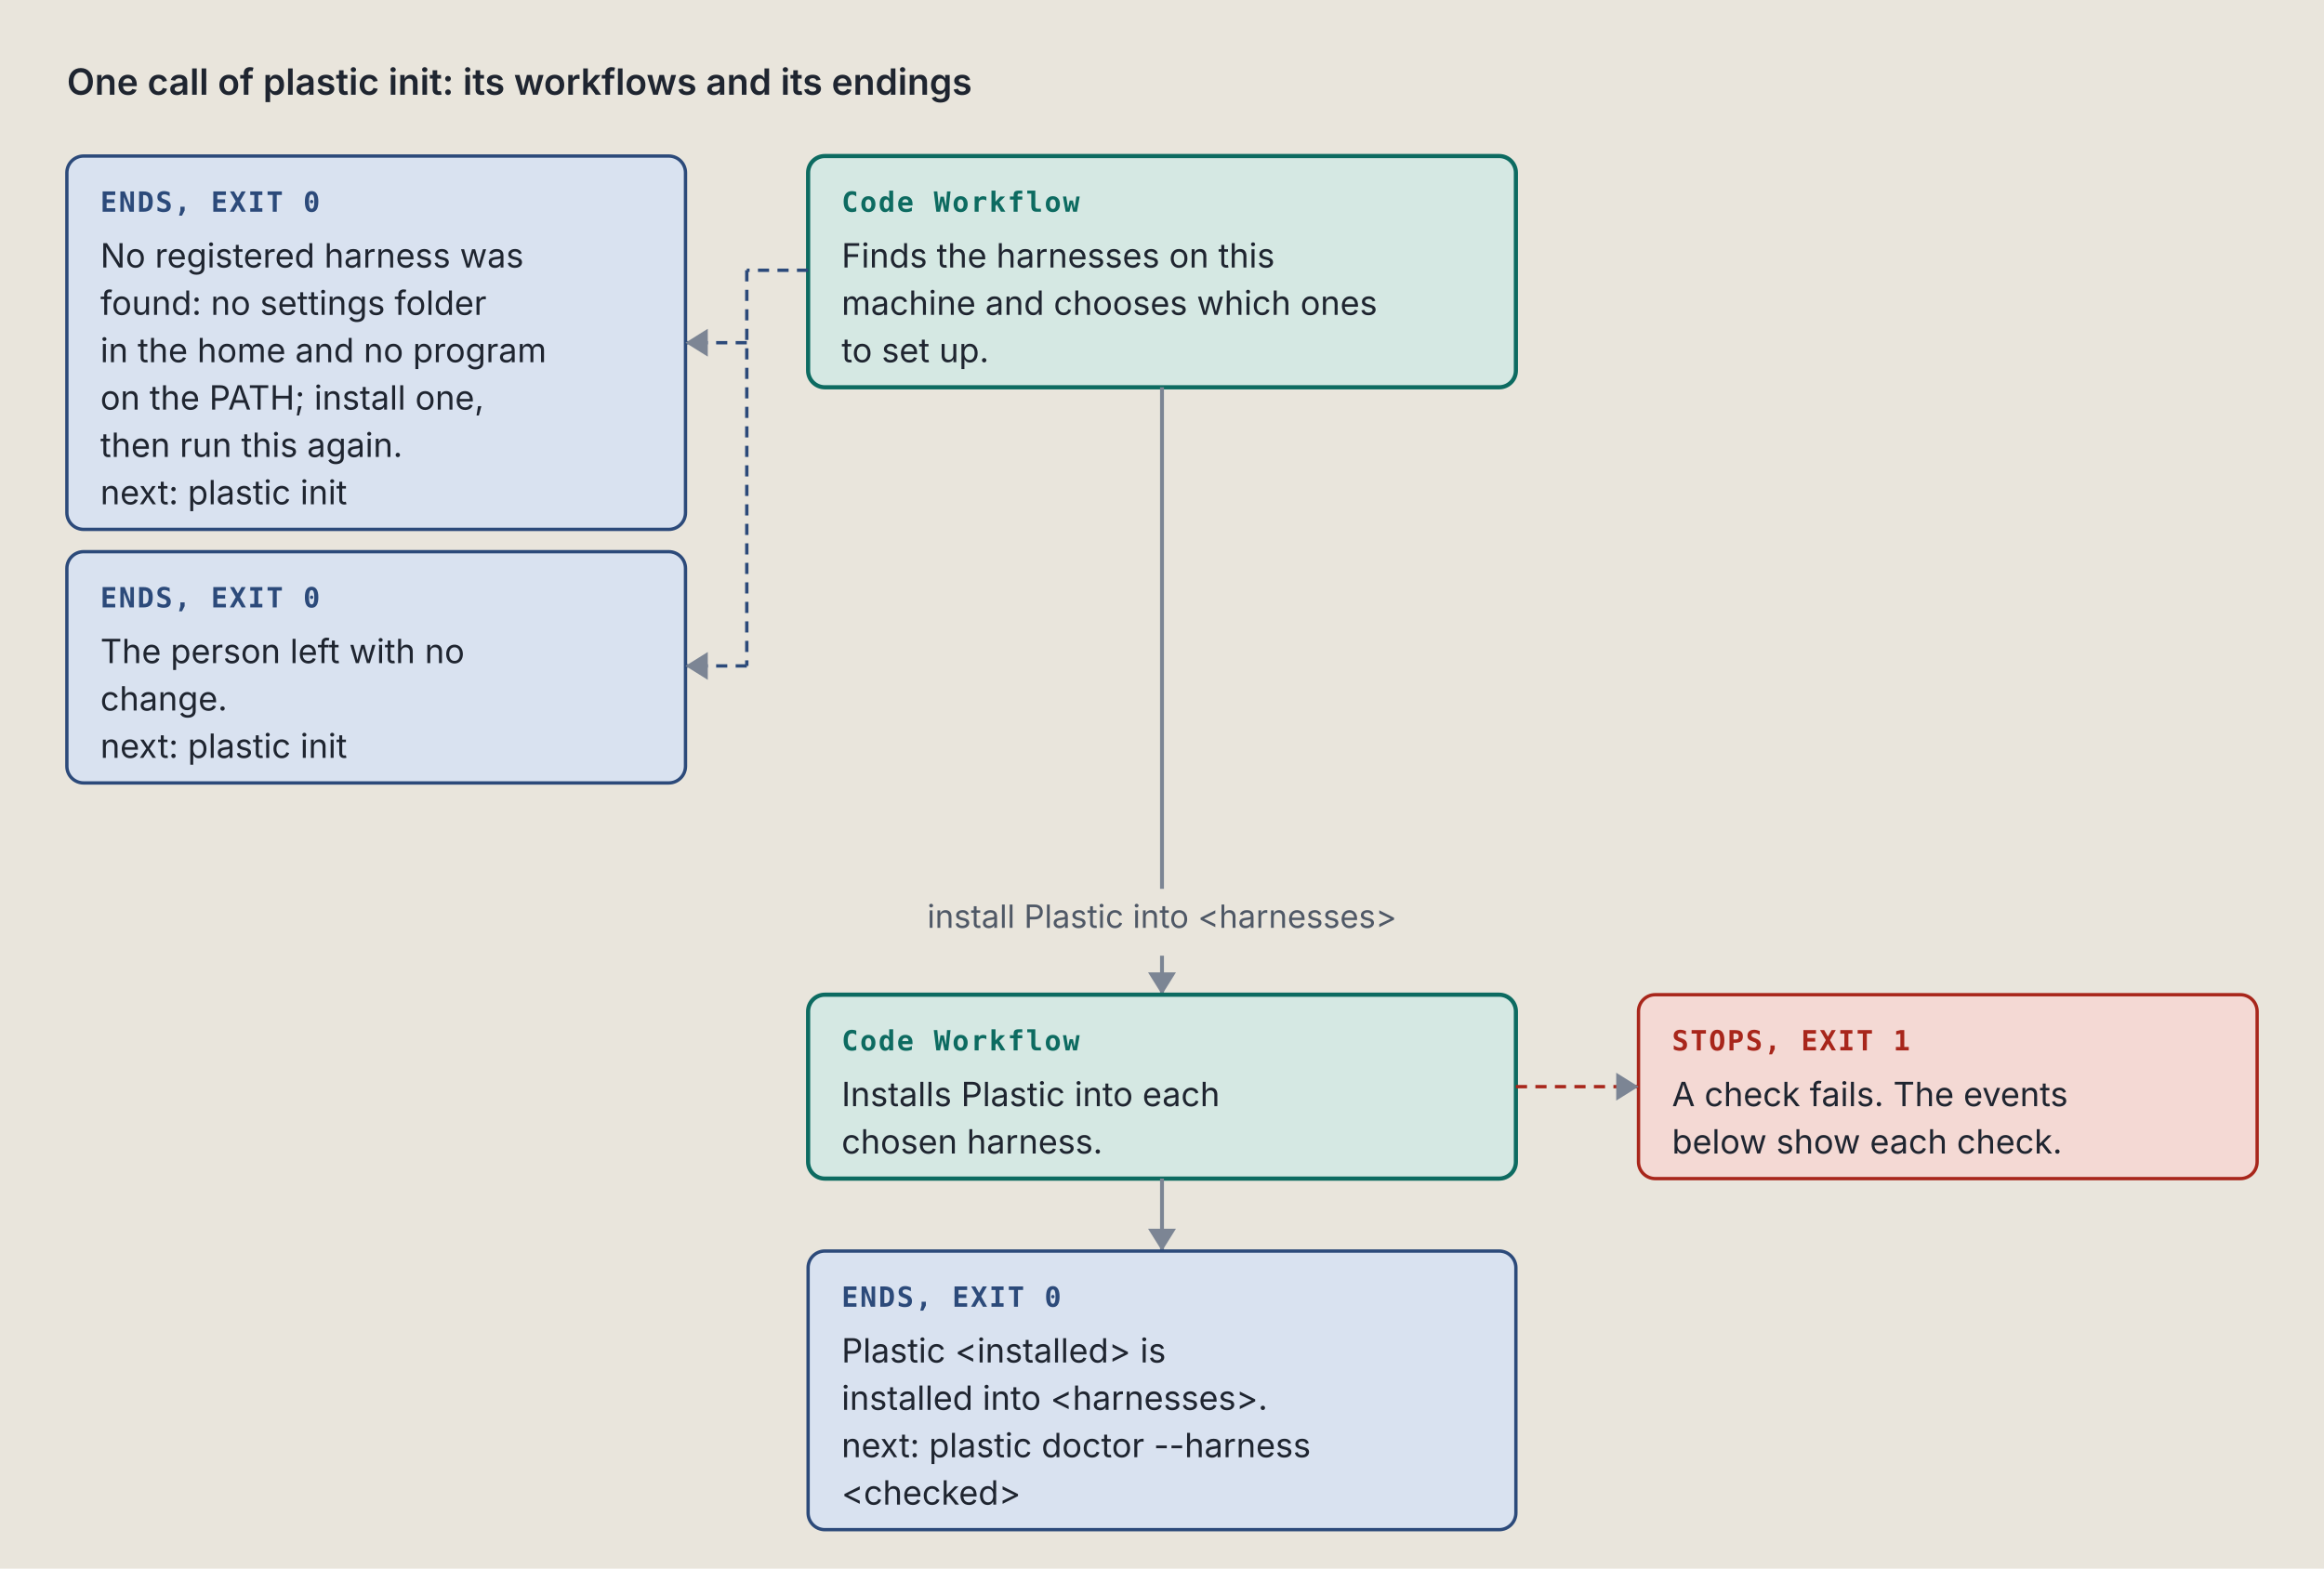
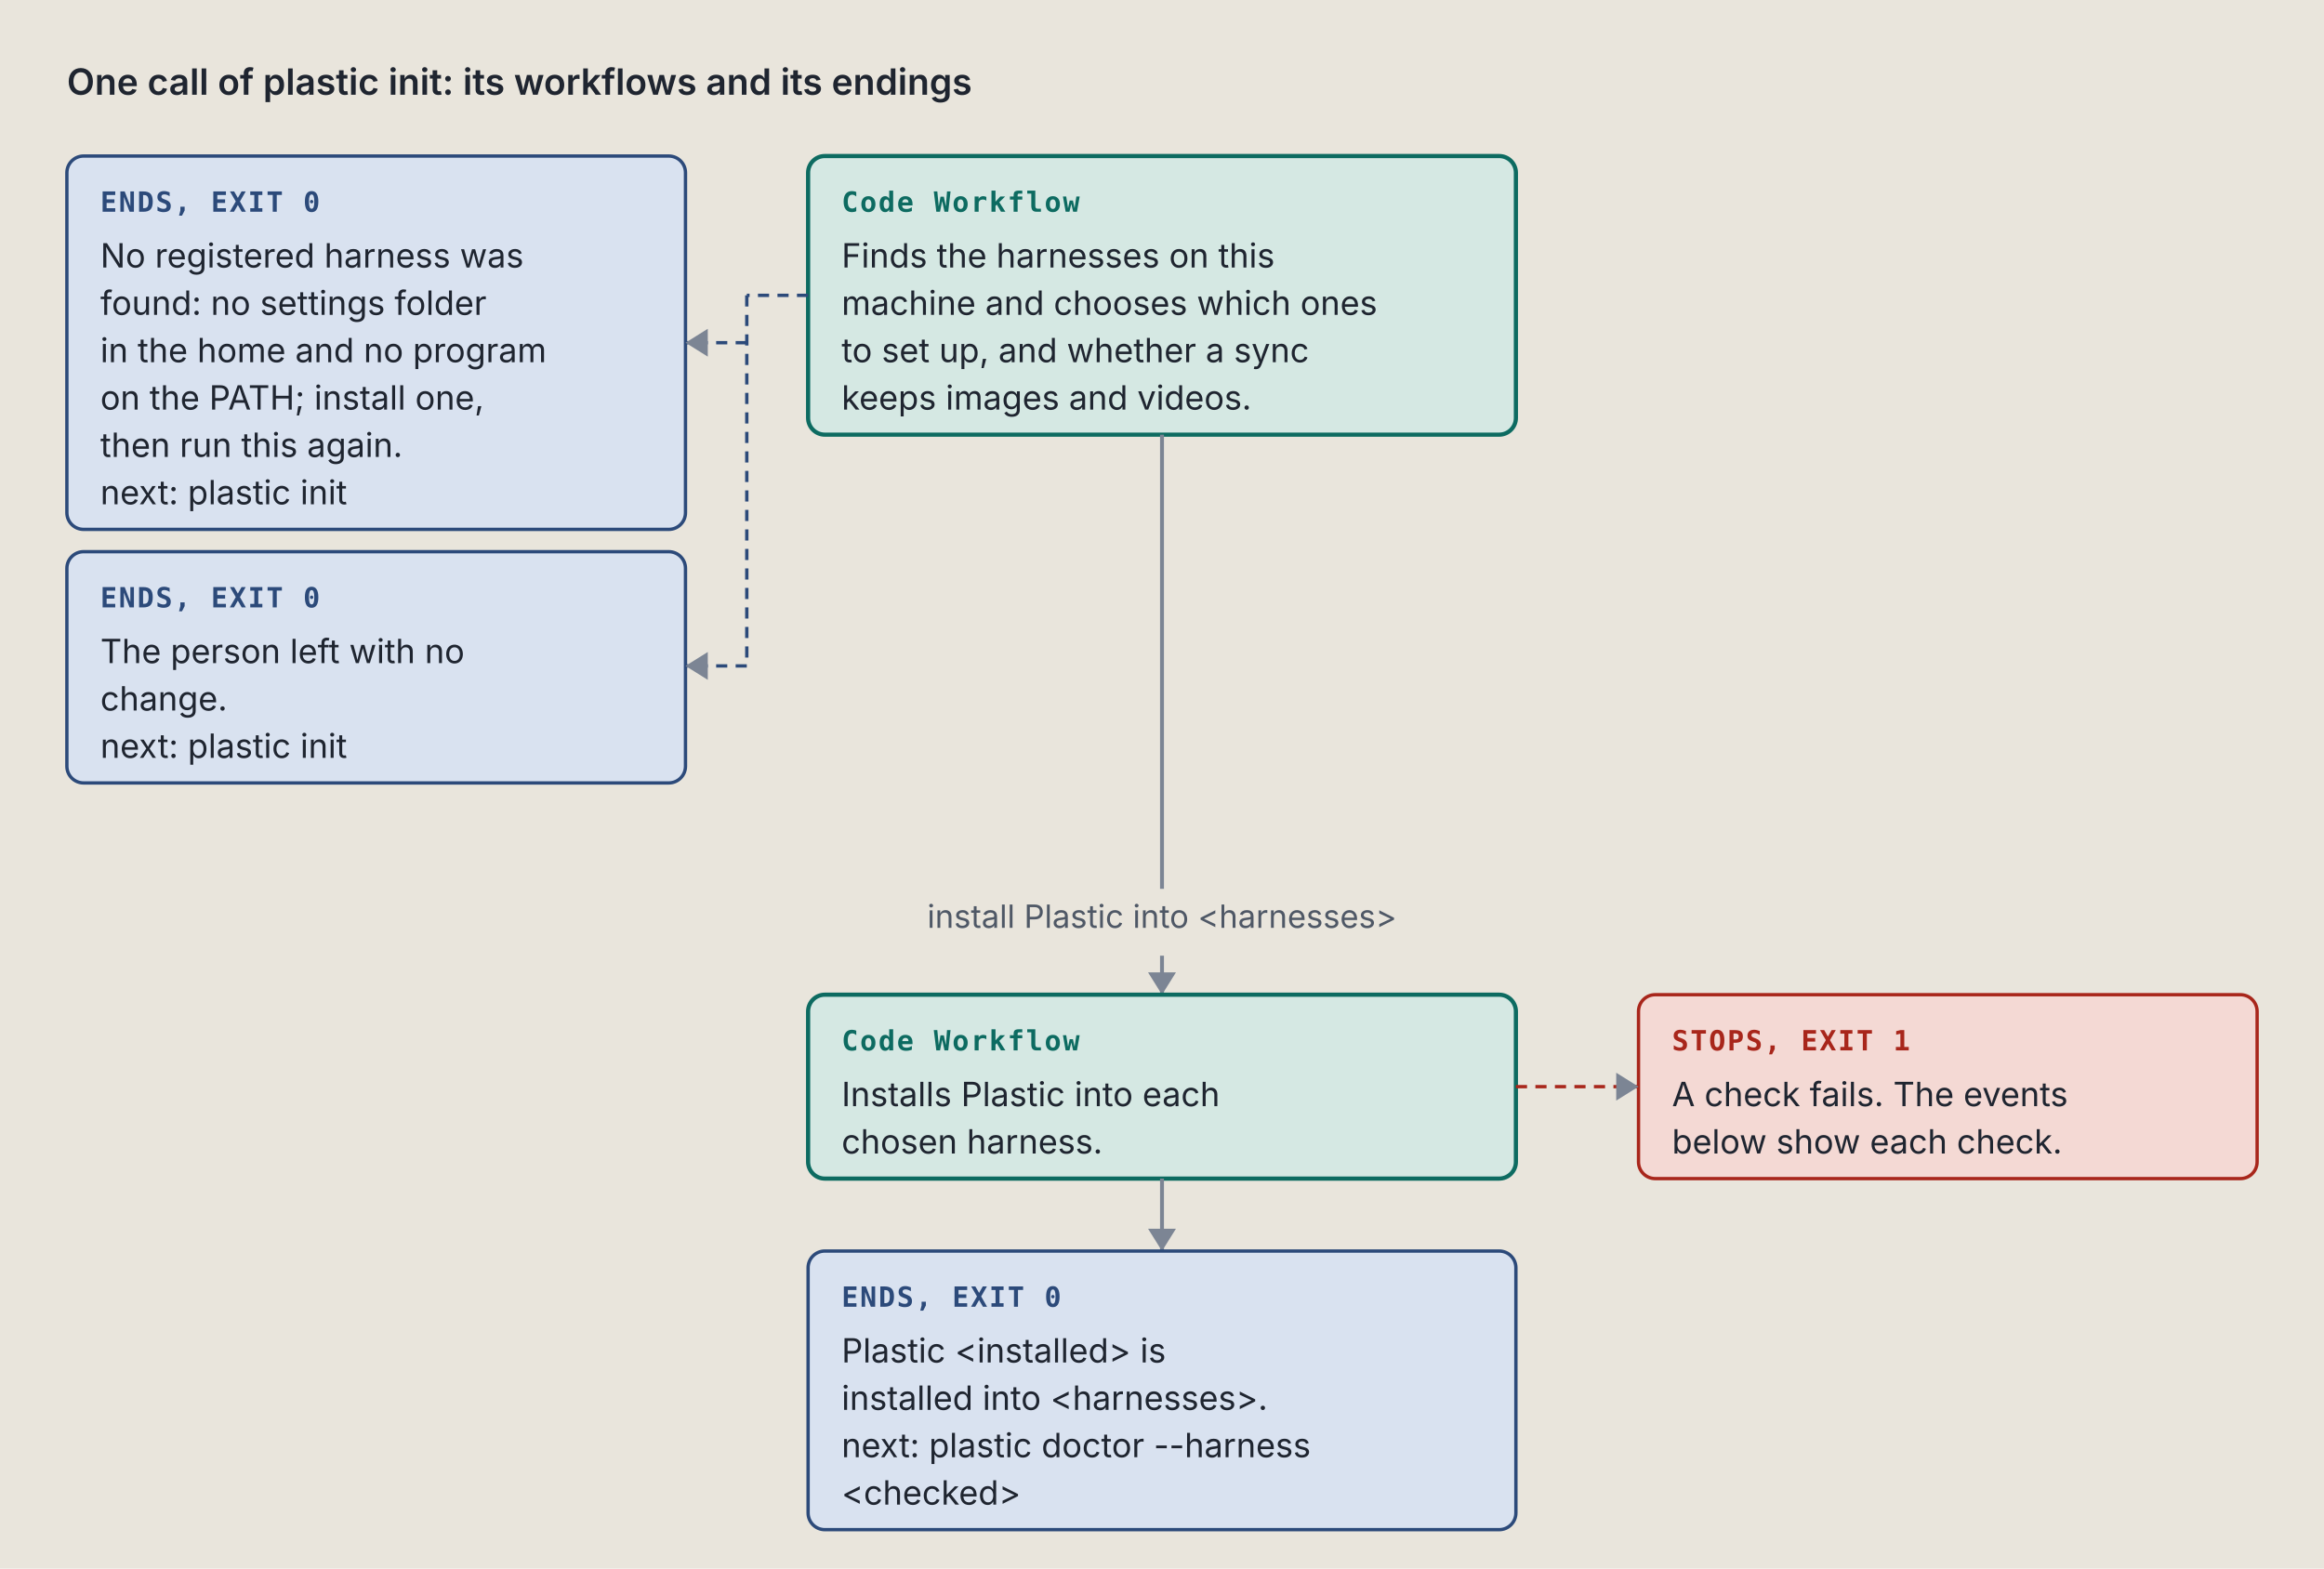
<svg xmlns="http://www.w3.org/2000/svg" viewBox="0 0 834 563" width="834" height="563" role="img" xml:space="preserve">
  <style>.ground { fill: #e9e5dc; }
.card { fill: #f4f1ea; stroke: #7c8594; stroke-width: 1; }
.lane-code { fill: #d5e8e3; stroke: #0d6b61; stroke-width: 1.5; }
.lane-agent { fill: #f1e2c7; stroke: #9a5508; stroke-width: 1.5; }
.stop-refusal { fill: #e4dcf5; stroke: #5b35b0; stroke-width: 1.2; }
.stop-failure { fill: #f4d9d4; stroke: #a8261b; stroke-width: 1.2; }
.end { fill: #d9e2f0; stroke: #2c4a7a; stroke-width: 1.2; }
.stop-end { fill: #d9e2f0; stroke: #2c4a7a; stroke-width: 1.2; }
.stop-handoff { fill: #f1e2c7; stroke: #9a5508; stroke-width: 1.2; stroke-dasharray: 5 3; }
.wire-handoff { fill: none; stroke: #9a5508; stroke-width: 1.2; stroke-dasharray: 4 3; }
.wire-end { fill: none; stroke: #2c4a7a; stroke-width: 1.2; stroke-dasharray: 4 3; }
.tag-handoff { fill: #9a5508; }
.k { fill: #4f5866; font: 11.5px "IBM Plex Sans", system-ui, -apple-system, "Segoe UI", sans-serif; }
.way { fill: #1f2530; font: italic 12.5px "IBM Plex Sans", system-ui, -apple-system, "Segoe UI", sans-serif; }
.wire { fill: none; stroke: #7c8594; stroke-width: 1.4; }
.wire-read { fill: none; stroke: #7c8594; stroke-width: 1.4; stroke-dasharray: 5 3; }
.wire-refusal { fill: none; stroke: #5b35b0; stroke-width: 1.2; stroke-dasharray: 4 3; }
.wire-failure { fill: none; stroke: #a8261b; stroke-width: 1.2; stroke-dasharray: 4 3; }
.head { fill: #7c8594; }
.t { fill: #1f2530; font: 12px "IBM Plex Sans", system-ui, -apple-system, "Segoe UI", sans-serif; }
.tb { fill: #1f2530; font: 600 13px "IBM Plex Sans", system-ui, -apple-system, "Segoe UI", sans-serif; }
.tm { fill: #1f2530; font: 11.5px "IBM Plex Mono", ui-monospace, Menlo, Consolas, monospace; }
.tag { font: 600 10px "IBM Plex Mono", ui-monospace, Menlo, Consolas, monospace; letter-spacing: .06em; }
.tag-code { fill: #0d6b61; } .tag-agent { fill: #9a5508; } .tag-refusal { fill: #5b35b0; }
.tag-failure { fill: #a8261b; } .tag-end { fill: #2c4a7a; } .tag-muted { fill: #4f5866; }
.tm.tag-muted { font-size: 10.5px; }
.db { fill: #d9e2f0; stroke: #2c4a7a; stroke-width: 1.2; }
.codebox { fill: #f4f1ea; stroke: #7c8594; stroke-width: 1; }
.cx { fill: #1f2530; font: 12px "IBM Plex Mono", ui-monospace, Menlo, Consolas, monospace; white-space: pre; }
.cx-n { fill: #4f5866; font: 11px "IBM Plex Mono", ui-monospace, Menlo, Consolas, monospace; }
.cx-k { fill: #5b35b0; } .cx-s { fill: #9a5508; } .cx-y { fill: #0d6b61; }
.cx-w { fill: #2c4a7a; font-weight: 600; } .cx-t { fill: #a8261b; } .cx-c { fill: #4f5866; font-style: italic; }
.badge { fill: #2c4a7a; } .badge-t { fill: #e9e5dc; font: 600 11px "IBM Plex Mono", ui-monospace, Menlo, Consolas, monospace; }
.bracket { fill: none; stroke: #2c4a7a; stroke-width: 1.4; }
.term { fill: #16191e; stroke: #7c8594; stroke-width: 1; }
.term-t { fill: #e6e2d8; font: 12px "IBM Plex Mono", ui-monospace, Menlo, Consolas, monospace; }
.term-p { fill: #8fd18f; font: 12px "IBM Plex Mono", ui-monospace, Menlo, Consolas, monospace; }
.term-m { fill: #a3abb6; font: 12px "IBM Plex Mono", ui-monospace, Menlo, Consolas, monospace; }
.big { font: 700 36px "IBM Plex Mono", ui-monospace, Menlo, Consolas, monospace; }

@media (prefers-color-scheme: dark) {
.ground { fill: #171a1f; }
.card { fill: #20242b; stroke: #8a93a2; stroke-width: 1; }
.lane-code { fill: #173a36; stroke: #5cc4b4; stroke-width: 1.5; }
.lane-agent { fill: #3d2e17; stroke: #e5a95a; stroke-width: 1.5; }
.stop-refusal { fill: #2d2445; stroke: #b59cf2; stroke-width: 1.2; }
.stop-failure { fill: #45211e; stroke: #f2958a; stroke-width: 1.2; }
.end { fill: #1f2c42; stroke: #97b6e8; stroke-width: 1.2; }
.stop-end { fill: #1f2c42; stroke: #97b6e8; stroke-width: 1.2; }
.stop-handoff { fill: #3d2e17; stroke: #e5a95a; stroke-width: 1.2; stroke-dasharray: 5 3; }
.wire-handoff { fill: none; stroke: #e5a95a; stroke-width: 1.2; stroke-dasharray: 4 3; }
.wire-end { fill: none; stroke: #97b6e8; stroke-width: 1.2; stroke-dasharray: 4 3; }
.tag-handoff { fill: #e5a95a; }
.k { fill: #b3b9c3; font: 11.5px "IBM Plex Sans", system-ui, -apple-system, "Segoe UI", sans-serif; }
.way { fill: #e8e4da; font: italic 12.5px "IBM Plex Sans", system-ui, -apple-system, "Segoe UI", sans-serif; }
.wire { fill: none; stroke: #8a93a2; stroke-width: 1.4; }
.wire-read { fill: none; stroke: #8a93a2; stroke-width: 1.4; stroke-dasharray: 5 3; }
.wire-refusal { fill: none; stroke: #b59cf2; stroke-width: 1.2; stroke-dasharray: 4 3; }
.wire-failure { fill: none; stroke: #f2958a; stroke-width: 1.2; stroke-dasharray: 4 3; }
.head { fill: #8a93a2; }
.t { fill: #e8e4da; font: 12px "IBM Plex Sans", system-ui, -apple-system, "Segoe UI", sans-serif; }
.tb { fill: #e8e4da; font: 600 13px "IBM Plex Sans", system-ui, -apple-system, "Segoe UI", sans-serif; }
.tm { fill: #e8e4da; font: 11.5px "IBM Plex Mono", ui-monospace, Menlo, Consolas, monospace; }
.tag { font: 600 10px "IBM Plex Mono", ui-monospace, Menlo, Consolas, monospace; letter-spacing: .06em; }
.tag-code { fill: #5cc4b4; } .tag-agent { fill: #e5a95a; } .tag-refusal { fill: #b59cf2; }
.tag-failure { fill: #f2958a; } .tag-end { fill: #97b6e8; } .tag-muted { fill: #b3b9c3; }
.tm.tag-muted { font-size: 10.5px; }
.db { fill: #1f2c42; stroke: #97b6e8; stroke-width: 1.2; }
.codebox { fill: #20242b; stroke: #8a93a2; stroke-width: 1; }
.cx { fill: #e8e4da; font: 12px "IBM Plex Mono", ui-monospace, Menlo, Consolas, monospace; white-space: pre; }
.cx-n { fill: #b3b9c3; font: 11px "IBM Plex Mono", ui-monospace, Menlo, Consolas, monospace; }
.cx-k { fill: #b59cf2; } .cx-s { fill: #e5a95a; } .cx-y { fill: #5cc4b4; }
.cx-w { fill: #97b6e8; font-weight: 600; } .cx-t { fill: #f2958a; } .cx-c { fill: #b3b9c3; font-style: italic; }
.badge { fill: #97b6e8; } .badge-t { fill: #171a1f; font: 600 11px "IBM Plex Mono", ui-monospace, Menlo, Consolas, monospace; }
.bracket { fill: none; stroke: #97b6e8; stroke-width: 1.4; }
.term { fill: #16191e; stroke: #8a93a2; stroke-width: 1; }
.term-t { fill: #e6e2d8; font: 12px "IBM Plex Mono", ui-monospace, Menlo, Consolas, monospace; }
.term-p { fill: #8fd18f; font: 12px "IBM Plex Mono", ui-monospace, Menlo, Consolas, monospace; }
.term-m { fill: #a3abb6; font: 12px "IBM Plex Mono", ui-monospace, Menlo, Consolas, monospace; }
.big { font: 700 36px "IBM Plex Mono", ui-monospace, Menlo, Consolas, monospace; }
}</style>
  <rect width="100%" height="100%" class="ground" />
  <text x="24" y="34" class="tb" text-anchor="start">One call of plastic init: its workflows and its endings</text>
-   <rect x="290" y="56" width="254" height="83" rx="6" class="lane-code" />
+   <rect x="290" y="56" width="254" height="100" rx="6" class="lane-code" />
  <text x="302" y="76" class="tag tag-code" text-anchor="start">Code Workflow</text>
  <text x="302" y="96" class="t" text-anchor="start">Finds the harnesses on this</text>
  <text x="302" y="113" class="t" text-anchor="start">machine and chooses which ones</text>
-   <text x="302" y="130" class="t" text-anchor="start">to set up.</text>
+   <text x="302" y="130" class="t" text-anchor="start">to set up, and whether a sync</text>
+   <text x="302" y="147" class="t" text-anchor="start">keeps images and videos.</text>
  <rect x="24" y="56" width="222" height="134" rx="6" class="stop-end" />
  <text x="36" y="76" class="tag tag-end" text-anchor="start">ENDS, EXIT 0</text>
  <text x="36" y="96" class="t" text-anchor="start">No registered harness was</text>
  <text x="36" y="113" class="t" text-anchor="start">found: no settings folder</text>
  <text x="36" y="130" class="t" text-anchor="start">in the home and no program</text>
  <text x="36" y="147" class="t" text-anchor="start">on the PATH; install one,</text>
  <text x="36" y="164" class="t" text-anchor="start">then run this again.</text>
  <text x="36" y="181" class="t" text-anchor="start">next: plastic init</text>
  <rect x="24" y="198" width="222" height="83" rx="6" class="stop-end" />
  <text x="36" y="218" class="tag tag-end" text-anchor="start">ENDS, EXIT 0</text>
  <text x="36" y="238" class="t" text-anchor="start">The person left with no</text>
  <text x="36" y="255" class="t" text-anchor="start">change.</text>
  <text x="36" y="272" class="t" text-anchor="start">next: plastic init</text>
-   <path d="M 290 97 L 268 97" class="wire-end" />
-   <path d="M 268 97 L 268 239" class="wire-end" />
+   <path d="M 290 106 L 268 106" class="wire-end" />
+   <path d="M 268 106 L 268 239" class="wire-end" />
  <path d="M 268 123 L 246 123" class="wire-end" />
  <path d="M 254 118 L 246 123 L 254 128 Z" class="head" />
  <path d="M 268 239 L 246 239" class="wire-end" />
  <path d="M 254 234 L 246 239 L 254 244 Z" class="head" />
-   <path d="M 417 139 L 417 311 L 417 311 L 417 319" class="wire" />
+   <path d="M 417 156 L 417 311 L 417 311 L 417 319" class="wire" />
  <text x="417" y="333" class="k" text-anchor="middle">install Plastic into &lt;harnesses&gt;</text>
  <path d="M 417 343 L 417 357" class="wire" />
  <path d="M 412 349 L 417 357 L 422 349 Z" class="head" />
  <rect x="290" y="357" width="254" height="66" rx="6" class="lane-code" />
  <text x="302" y="377" class="tag tag-code" text-anchor="start">Code Workflow</text>
  <text x="302" y="397" class="t" text-anchor="start">Installs Plastic into each</text>
  <text x="302" y="414" class="t" text-anchor="start">chosen harness.</text>
  <rect x="588" y="357" width="222" height="66" rx="6" class="stop-failure" />
  <text x="600" y="377" class="tag tag-failure" text-anchor="start">STOPS, EXIT 1</text>
  <text x="600" y="397" class="t" text-anchor="start">A check fails. The events</text>
  <text x="600" y="414" class="t" text-anchor="start">below show each check.</text>
  <path d="M 544 390 L 588 390" class="wire-failure" />
  <path d="M 580 385 L 588 390 L 580 395 Z" class="head" />
  <path d="M 417 423 L 417 449" class="wire" />
  <path d="M 412 441 L 417 449 L 422 441 Z" class="head" />
  <rect x="290" y="449" width="254" height="100" rx="6" class="stop-end" />
  <text x="302" y="469" class="tag tag-end" text-anchor="start">ENDS, EXIT 0</text>
  <text x="302" y="489" class="t" text-anchor="start">Plastic &lt;installed&gt; is</text>
  <text x="302" y="506" class="t" text-anchor="start">installed into &lt;harnesses&gt;.</text>
  <text x="302" y="523" class="t" text-anchor="start">next: plastic doctor --harness</text>
  <text x="302" y="540" class="t" text-anchor="start">&lt;checked&gt;</text>
</svg>
